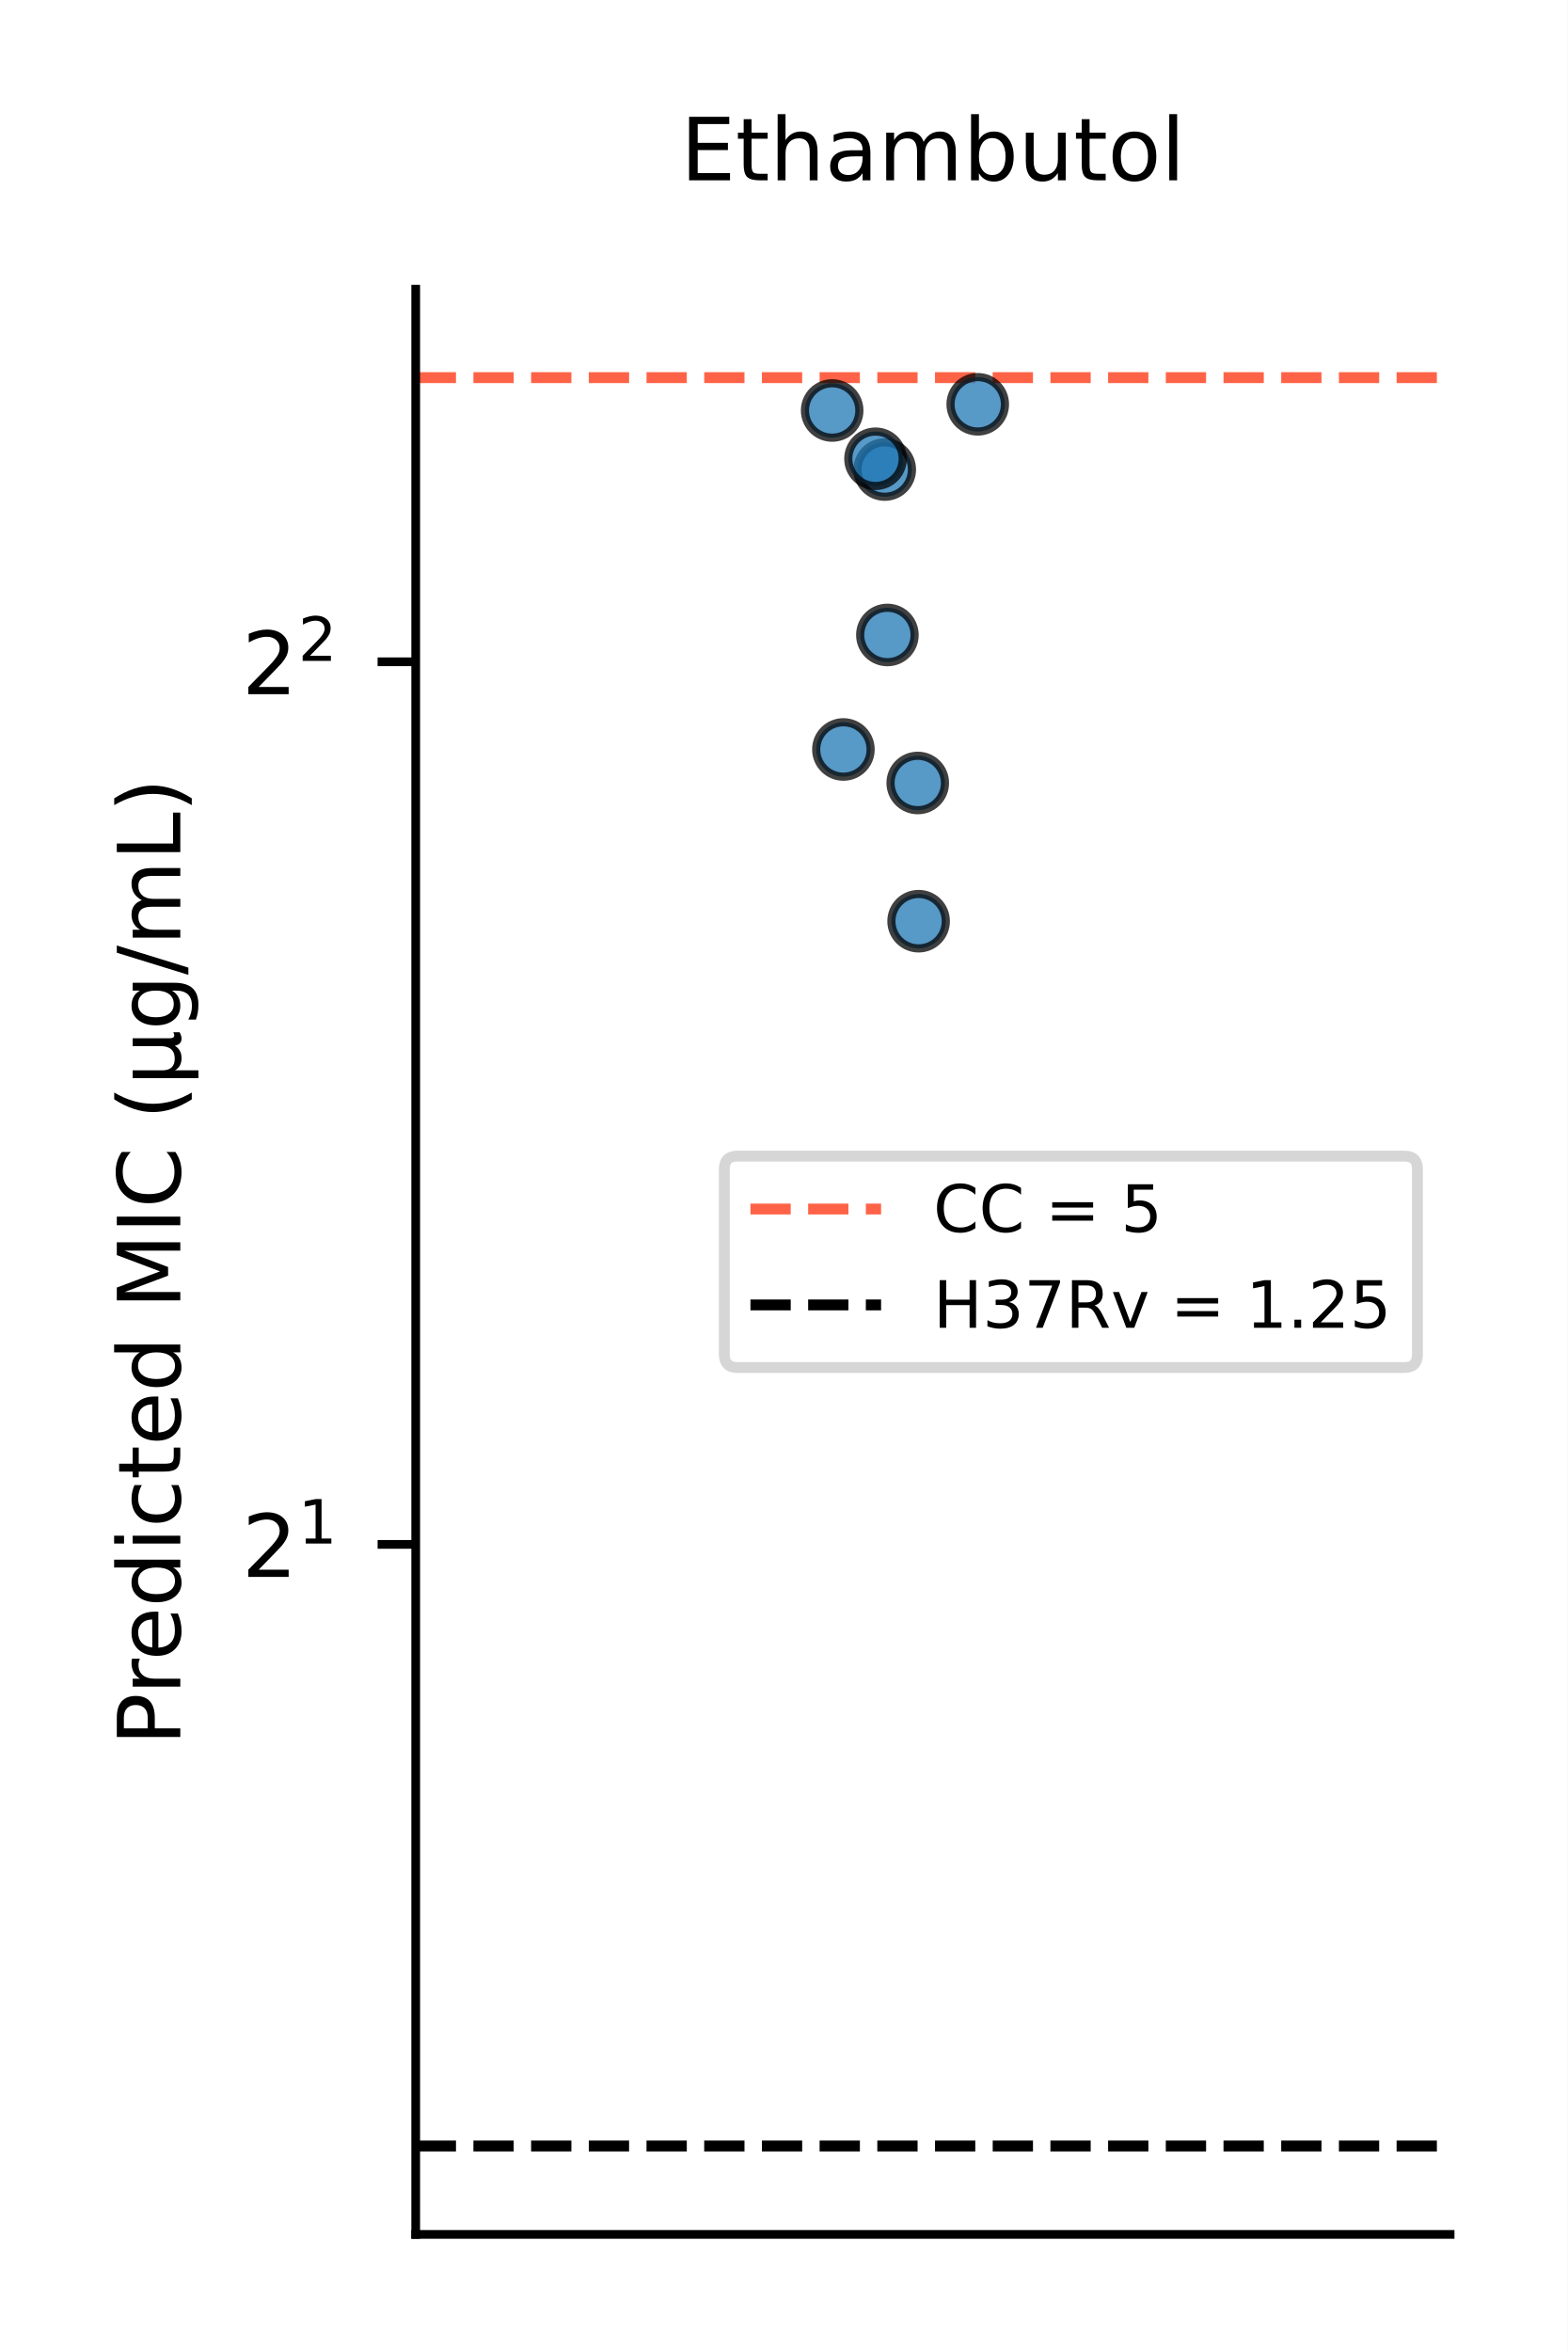
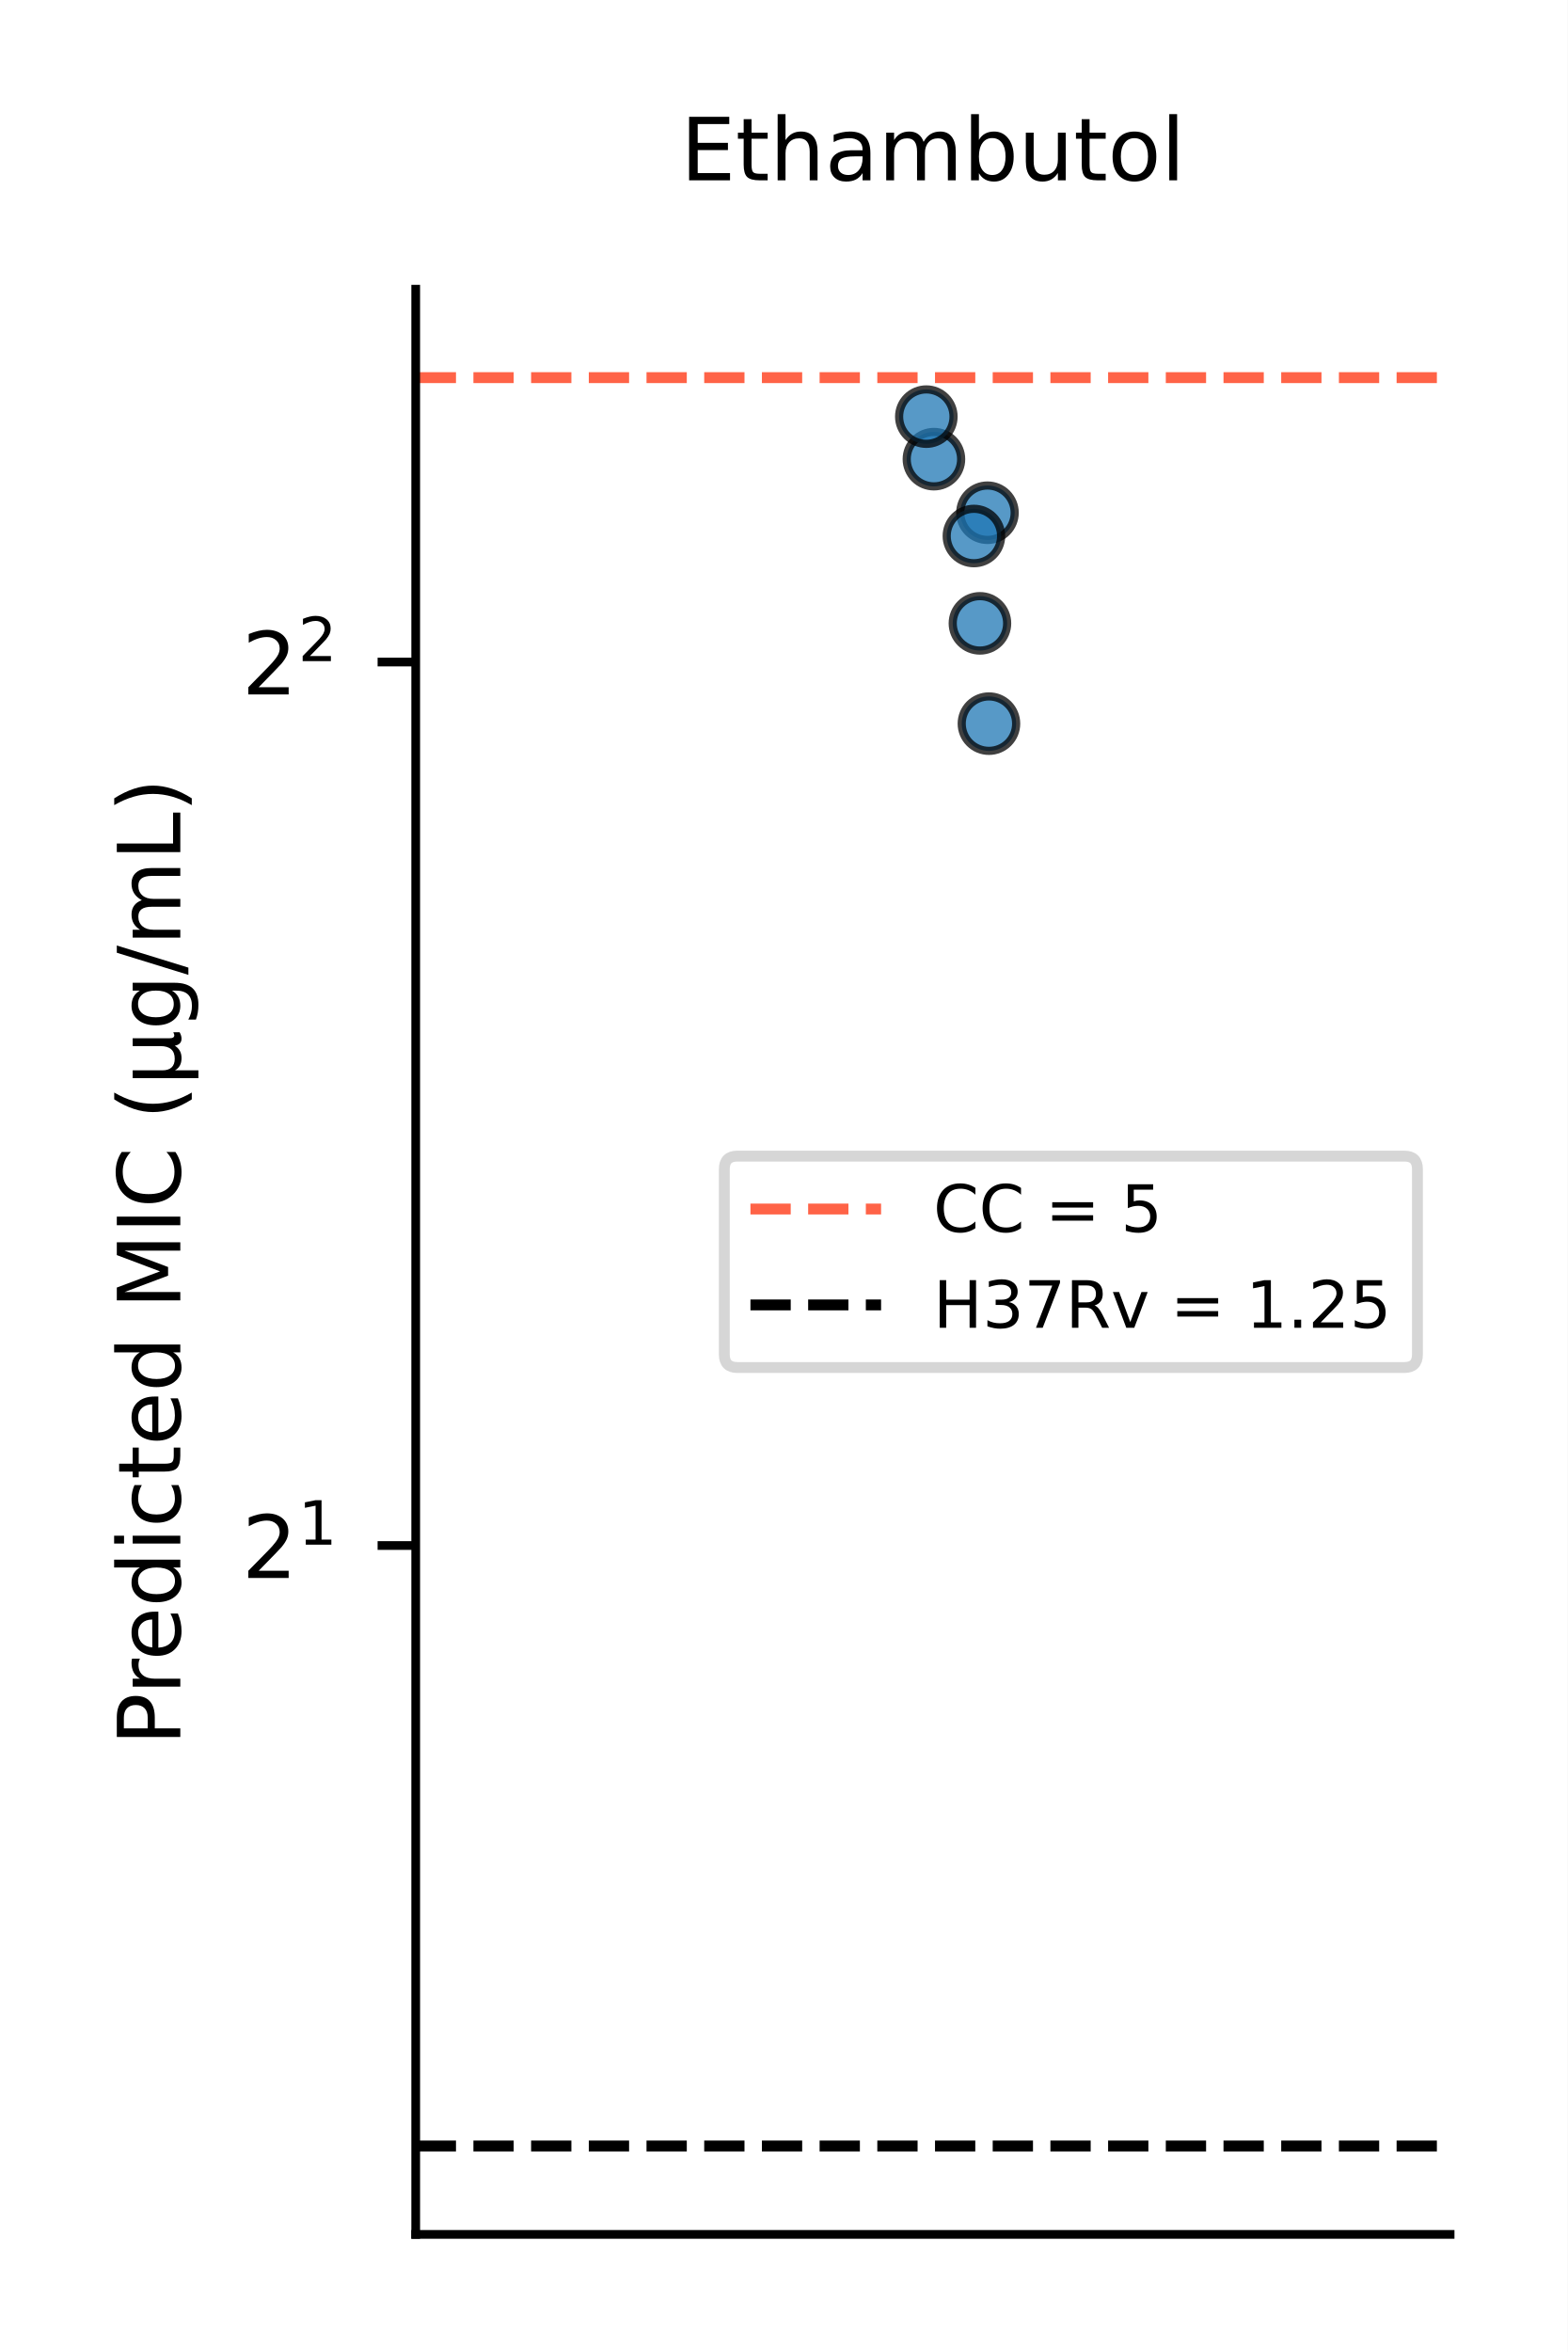
<svg xmlns="http://www.w3.org/2000/svg" xmlns:xlink="http://www.w3.org/1999/xlink" width="144pt" height="216pt" viewBox="0 0 144 216" version="1.1">
  <defs>
    <style type="text/css">*{stroke-linejoin: round; stroke-linecap: butt}</style>
  </defs>
  <g id="figure_1">
    <g id="patch_1">
      <path d="M 0 216  L 144 216  L 144 0  L 0 0  z " style="fill: #ffffff" />
    </g>
    <g id="axes_1">
      <g id="patch_2">
        <path d="M 38.185 205.2  L 133.2 205.2  L 133.2 26.56  L 38.185 26.56  z " style="fill: #ffffff" />
      </g>
      <g id="line2d_1">
-         <path d="M 38.185 34.68  L 133.2 34.68  " clip-path="url(#p80e1006b68)" style="fill: none; stroke-dasharray: 3.7,1.6; stroke-dashoffset: 0; stroke: #ff6347" />
+         <path d="M 38.185 34.68  L 133.2 34.68  " clip-path="url(#p82b8f77275)" style="fill: none; stroke-dasharray: 3.7,1.6; stroke-dashoffset: 0; stroke: #ff6347" />
      </g>
      <g id="line2d_2">
-         <path d="M 38.185 197.08  L 133.2 197.08  " clip-path="url(#p80e1006b68)" style="fill: none; stroke-dasharray: 3.7,1.6; stroke-dashoffset: 0; stroke: #000000" />
+         <path d="M 38.185 197.08  L 133.2 197.08  " clip-path="url(#p82b8f77275)" style="fill: none; stroke-dasharray: 3.7,1.6; stroke-dashoffset: 0; stroke: #000000" />
      </g>
      <g id="matplotlib.axis_1" />
      <g id="matplotlib.axis_2">
        <g id="ytick_1">
          <g id="line2d_3">
            <defs>
-               <path id="ma4f37e08d3" d="M 0 0  L -3.5 0  " style="stroke: #000000; stroke-width: 0.8" />
+               <path id="m0e88ae2a73" d="M 0 0  L -3.5 0  " style="stroke: #000000; stroke-width: 0.8" />
            </defs>
            <g>
-               <use xlink:href="#ma4f37e08d3" x="38.185" y="141.833" style="stroke: #000000; stroke-width: 0.8" />
+               <use xlink:href="#m0e88ae2a73" x="38.185" y="141.934" style="stroke: #000000; stroke-width: 0.8" />
            </g>
          </g>
          <g id="text_1">
-             <g transform="translate(22.22524 144.8719) scale(0.08 -0.08)">
+             <g transform="translate(22.22524 144.9731) scale(0.08 -0.08)">
              <defs>
                <path id="DejaVuSans-32" d="M 1228 531  L 3431 531  L 3431 0  L 469 0  L 469 531  Q 828 903 1448 1529  Q 2069 2156 2228 2338  Q 2531 2678 2651 2914  Q 2772 3150 2772 3378  Q 2772 3750 2511 3984  Q 2250 4219 1831 4219  Q 1534 4219 1204 4116  Q 875 4013 500 3803  L 500 4441  Q 881 4594 1212 4672  Q 1544 4750 1819 4750  Q 2544 4750 2975 4387  Q 3406 4025 3406 3419  Q 3406 3131 3298 2873  Q 3191 2616 2906 2266  Q 2828 2175 2409 1742  Q 1991 1309 1228 531  z " transform="scale(0.015625)" />
                <path id="DejaVuSans-31" d="M 794 531  L 1825 531  L 1825 4091  L 703 3866  L 703 4441  L 1819 4666  L 2450 4666  L 2450 531  L 3481 531  L 3481 0  L 794 0  L 794 531  z " transform="scale(0.015625)" />
              </defs>
              <use xlink:href="#DejaVuSans-32" transform="translate(0 0.684375)" />
              <use xlink:href="#DejaVuSans-31" transform="translate(64.58008 38.96563) scale(0.7)" />
            </g>
          </g>
        </g>
        <g id="ytick_2">
          <g id="line2d_4">
            <g>
-               <use xlink:href="#ma4f37e08d3" x="38.185" y="60.775" style="stroke: #000000; stroke-width: 0.8" />
+               <use xlink:href="#m0e88ae2a73" x="38.185" y="60.799" style="stroke: #000000; stroke-width: 0.8" />
            </g>
          </g>
          <g id="text_2">
-             <g transform="translate(22.22524 63.81414) scale(0.08 -0.08)">
+             <g transform="translate(22.22524 63.83878) scale(0.08 -0.08)">
              <use xlink:href="#DejaVuSans-32" transform="translate(0 0.765625)" />
              <use xlink:href="#DejaVuSans-32" transform="translate(64.58008 39.04688) scale(0.7)" />
            </g>
          </g>
        </g>
        <g id="text_3">
          <g transform="translate(16.56149 160.3013) rotate(-90) scale(0.08 -0.08)">
            <defs>
              <path id="DejaVuSans-50" d="M 1259 4147  L 1259 2394  L 2053 2394  Q 2494 2394 2734 2622  Q 2975 2850 2975 3272  Q 2975 3691 2734 3919  Q 2494 4147 2053 4147  L 1259 4147  z M 628 4666  L 2053 4666  Q 2838 4666 3239 4311  Q 3641 3956 3641 3272  Q 3641 2581 3239 2228  Q 2838 1875 2053 1875  L 1259 1875  L 1259 0  L 628 0  L 628 4666  z " transform="scale(0.015625)" />
              <path id="DejaVuSans-72" d="M 2631 2963  Q 2534 3019 2420 3045  Q 2306 3072 2169 3072  Q 1681 3072 1420 2755  Q 1159 2438 1159 1844  L 1159 0  L 581 0  L 581 3500  L 1159 3500  L 1159 2956  Q 1341 3275 1631 3429  Q 1922 3584 2338 3584  Q 2397 3584 2469 3576  Q 2541 3569 2628 3553  L 2631 2963  z " transform="scale(0.015625)" />
              <path id="DejaVuSans-65" d="M 3597 1894  L 3597 1613  L 953 1613  Q 991 1019 1311 708  Q 1631 397 2203 397  Q 2534 397 2845 478  Q 3156 559 3463 722  L 3463 178  Q 3153 47 2828 -22  Q 2503 -91 2169 -91  Q 1331 -91 842 396  Q 353 884 353 1716  Q 353 2575 817 3079  Q 1281 3584 2069 3584  Q 2775 3584 3186 3129  Q 3597 2675 3597 1894  z M 3022 2063  Q 3016 2534 2758 2815  Q 2500 3097 2075 3097  Q 1594 3097 1305 2825  Q 1016 2553 972 2059  L 3022 2063  z " transform="scale(0.015625)" />
              <path id="DejaVuSans-64" d="M 2906 2969  L 2906 4863  L 3481 4863  L 3481 0  L 2906 0  L 2906 525  Q 2725 213 2448 61  Q 2172 -91 1784 -91  Q 1150 -91 751 415  Q 353 922 353 1747  Q 353 2572 751 3078  Q 1150 3584 1784 3584  Q 2172 3584 2448 3432  Q 2725 3281 2906 2969  z M 947 1747  Q 947 1113 1208 752  Q 1469 391 1925 391  Q 2381 391 2643 752  Q 2906 1113 2906 1747  Q 2906 2381 2643 2742  Q 2381 3103 1925 3103  Q 1469 3103 1208 2742  Q 947 2381 947 1747  z " transform="scale(0.015625)" />
              <path id="DejaVuSans-69" d="M 603 3500  L 1178 3500  L 1178 0  L 603 0  L 603 3500  z M 603 4863  L 1178 4863  L 1178 4134  L 603 4134  L 603 4863  z " transform="scale(0.015625)" />
              <path id="DejaVuSans-63" d="M 3122 3366  L 3122 2828  Q 2878 2963 2633 3030  Q 2388 3097 2138 3097  Q 1578 3097 1268 2742  Q 959 2388 959 1747  Q 959 1106 1268 751  Q 1578 397 2138 397  Q 2388 397 2633 464  Q 2878 531 3122 666  L 3122 134  Q 2881 22 2623 -34  Q 2366 -91 2075 -91  Q 1284 -91 818 406  Q 353 903 353 1747  Q 353 2603 823 3093  Q 1294 3584 2113 3584  Q 2378 3584 2631 3529  Q 2884 3475 3122 3366  z " transform="scale(0.015625)" />
              <path id="DejaVuSans-74" d="M 1172 4494  L 1172 3500  L 2356 3500  L 2356 3053  L 1172 3053  L 1172 1153  Q 1172 725 1289 603  Q 1406 481 1766 481  L 2356 481  L 2356 0  L 1766 0  Q 1100 0 847 248  Q 594 497 594 1153  L 594 3053  L 172 3053  L 172 3500  L 594 3500  L 594 4494  L 1172 4494  z " transform="scale(0.015625)" />
              <path id="DejaVuSans-20" transform="scale(0.015625)" />
              <path id="DejaVuSans-4d" d="M 628 4666  L 1569 4666  L 2759 1491  L 3956 4666  L 4897 4666  L 4897 0  L 4281 0  L 4281 4097  L 3078 897  L 2444 897  L 1241 4097  L 1241 0  L 628 0  L 628 4666  z " transform="scale(0.015625)" />
              <path id="DejaVuSans-49" d="M 628 4666  L 1259 4666  L 1259 0  L 628 0  L 628 4666  z " transform="scale(0.015625)" />
              <path id="DejaVuSans-43" d="M 4122 4306  L 4122 3641  Q 3803 3938 3442 4084  Q 3081 4231 2675 4231  Q 1875 4231 1450 3742  Q 1025 3253 1025 2328  Q 1025 1406 1450 917  Q 1875 428 2675 428  Q 3081 428 3442 575  Q 3803 722 4122 1019  L 4122 359  Q 3791 134 3420 21  Q 3050 -91 2638 -91  Q 1578 -91 968 557  Q 359 1206 359 2328  Q 359 3453 968 4101  Q 1578 4750 2638 4750  Q 3056 4750 3426 4639  Q 3797 4528 4122 4306  z " transform="scale(0.015625)" />
              <path id="DejaVuSans-28" d="M 1984 4856  Q 1566 4138 1362 3434  Q 1159 2731 1159 2009  Q 1159 1288 1364 580  Q 1569 -128 1984 -844  L 1484 -844  Q 1016 -109 783 600  Q 550 1309 550 2009  Q 550 2706 781 3412  Q 1013 4119 1484 4856  L 1984 4856  z " transform="scale(0.015625)" />
              <path id="DejaVuSans-b5" d="M 544 -1331  L 544 3500  L 1119 3500  L 1119 1325  Q 1119 872 1334 640  Q 1550 409 1972 409  Q 2434 409 2667 671  Q 2900 934 2900 1459  L 2900 3500  L 3475 3500  L 3475 806  Q 3475 619 3529 530  Q 3584 441 3700 441  Q 3728 441 3778 458  Q 3828 475 3916 513  L 3916 50  Q 3788 -22 3673 -56  Q 3559 -91 3450 -91  Q 3234 -91 3106 31  Q 2978 153 2931 403  Q 2775 156 2548 32  Q 2322 -91 2016 -91  Q 1697 -91 1473 31  Q 1250 153 1119 397  L 1119 -1331  L 544 -1331  z " transform="scale(0.015625)" />
              <path id="DejaVuSans-67" d="M 2906 1791  Q 2906 2416 2648 2759  Q 2391 3103 1925 3103  Q 1463 3103 1205 2759  Q 947 2416 947 1791  Q 947 1169 1205 825  Q 1463 481 1925 481  Q 2391 481 2648 825  Q 2906 1169 2906 1791  z M 3481 434  Q 3481 -459 3084 -895  Q 2688 -1331 1869 -1331  Q 1566 -1331 1297 -1286  Q 1028 -1241 775 -1147  L 775 -588  Q 1028 -725 1275 -790  Q 1522 -856 1778 -856  Q 2344 -856 2625 -561  Q 2906 -266 2906 331  L 2906 616  Q 2728 306 2450 153  Q 2172 0 1784 0  Q 1141 0 747 490  Q 353 981 353 1791  Q 353 2603 747 3093  Q 1141 3584 1784 3584  Q 2172 3584 2450 3431  Q 2728 3278 2906 2969  L 2906 3500  L 3481 3500  L 3481 434  z " transform="scale(0.015625)" />
              <path id="DejaVuSans-2f" d="M 1625 4666  L 2156 4666  L 531 -594  L 0 -594  L 1625 4666  z " transform="scale(0.015625)" />
              <path id="DejaVuSans-6d" d="M 3328 2828  Q 3544 3216 3844 3400  Q 4144 3584 4550 3584  Q 5097 3584 5394 3201  Q 5691 2819 5691 2113  L 5691 0  L 5113 0  L 5113 2094  Q 5113 2597 4934 2840  Q 4756 3084 4391 3084  Q 3944 3084 3684 2787  Q 3425 2491 3425 1978  L 3425 0  L 2847 0  L 2847 2094  Q 2847 2600 2669 2842  Q 2491 3084 2119 3084  Q 1678 3084 1418 2786  Q 1159 2488 1159 1978  L 1159 0  L 581 0  L 581 3500  L 1159 3500  L 1159 2956  Q 1356 3278 1631 3431  Q 1906 3584 2284 3584  Q 2666 3584 2933 3390  Q 3200 3197 3328 2828  z " transform="scale(0.015625)" />
              <path id="DejaVuSans-4c" d="M 628 4666  L 1259 4666  L 1259 531  L 3531 531  L 3531 0  L 628 0  L 628 4666  z " transform="scale(0.015625)" />
              <path id="DejaVuSans-29" d="M 513 4856  L 1013 4856  Q 1481 4119 1714 3412  Q 1947 2706 1947 2009  Q 1947 1309 1714 600  Q 1481 -109 1013 -844  L 513 -844  Q 928 -128 1133 580  Q 1338 1288 1338 2009  Q 1338 2731 1133 3434  Q 928 4138 513 4856  z " transform="scale(0.015625)" />
            </defs>
            <use xlink:href="#DejaVuSans-50" />
            <use xlink:href="#DejaVuSans-72" x="58.553" />
            <use xlink:href="#DejaVuSans-65" x="97.416" />
            <use xlink:href="#DejaVuSans-64" x="158.939" />
            <use xlink:href="#DejaVuSans-69" x="222.416" />
            <use xlink:href="#DejaVuSans-63" x="250.199" />
            <use xlink:href="#DejaVuSans-74" x="305.18" />
            <use xlink:href="#DejaVuSans-65" x="344.389" />
            <use xlink:href="#DejaVuSans-64" x="405.912" />
            <use xlink:href="#DejaVuSans-20" x="469.389" />
            <use xlink:href="#DejaVuSans-4d" x="501.176" />
            <use xlink:href="#DejaVuSans-49" x="587.455" />
            <use xlink:href="#DejaVuSans-43" x="616.947" />
            <use xlink:href="#DejaVuSans-20" x="686.771" />
            <use xlink:href="#DejaVuSans-28" x="718.559" />
            <use xlink:href="#DejaVuSans-b5" x="757.572" />
            <use xlink:href="#DejaVuSans-67" x="821.195" />
            <use xlink:href="#DejaVuSans-2f" x="884.672" />
            <use xlink:href="#DejaVuSans-6d" x="918.363" />
            <use xlink:href="#DejaVuSans-4c" x="1015.775" />
            <use xlink:href="#DejaVuSans-29" x="1071.488" />
          </g>
        </g>
      </g>
      <g id="patch_3">
        <path d="M 38.185 205.2  L 38.185 26.56  " style="fill: none; stroke: #000000; stroke-width: 0.8; stroke-linejoin: miter; stroke-linecap: square" />
      </g>
      <g id="patch_4">
        <path d="M 38.185 205.2  L 133.2 205.2  " style="fill: none; stroke: #000000; stroke-width: 0.8; stroke-linejoin: miter; stroke-linecap: square" />
      </g>
      <g id="PathCollection_1">
        <defs>
-           <path id="m5bd9a2cb3c" d="M 0 2.5  C 0.663 2.5 1.299 2.237 1.768 1.768  C 2.237 1.299 2.5 0.663 2.5 0  C 2.5 -0.663 2.237 -1.299 1.768 -1.768  C 1.299 -2.237 0.663 -2.5 0 -2.5  C -0.663 -2.5 -1.299 -2.237 -1.768 -1.768  C -2.237 -1.299 -2.5 -0.663 -2.5 0  C -2.5 0.663 -2.237 1.299 -1.768 1.768  C -1.299 2.237 -0.663 2.5 0 2.5  z " style="stroke: #000000; stroke-opacity: 0.75; stroke-width: 0.75" />
+           <path id="m188d926274" d="M 0 2.5  C 0.663 2.5 1.299 2.237 1.768 1.768  C 2.237 1.299 2.5 0.663 2.5 0  C 2.5 -0.663 2.237 -1.299 1.768 -1.768  C 1.299 -2.237 0.663 -2.5 0 -2.5  C -0.663 -2.5 -1.299 -2.237 -1.768 -1.768  C -2.237 -1.299 -2.5 -0.663 -2.5 0  C -2.5 0.663 -2.237 1.299 -1.768 1.768  C -1.299 2.237 -0.663 2.5 0 2.5  z " style="stroke: #000000; stroke-opacity: 0.75; stroke-width: 0.75" />
        </defs>
-         <g clip-path="url(#p80e1006b68)">
-           <use xlink:href="#m5bd9a2cb3c" x="84.3" y="71.906" style="fill: #1f77b4; fill-opacity: 0.75; stroke: #000000; stroke-opacity: 0.75; stroke-width: 0.75" />
-           <use xlink:href="#m5bd9a2cb3c" x="81.269" y="43.122" style="fill: #1f77b4; fill-opacity: 0.75; stroke: #000000; stroke-opacity: 0.75; stroke-width: 0.75" />
-           <use xlink:href="#m5bd9a2cb3c" x="84.379" y="84.599" style="fill: #1f77b4; fill-opacity: 0.75; stroke: #000000; stroke-opacity: 0.75; stroke-width: 0.75" />
-           <use xlink:href="#m5bd9a2cb3c" x="76.438" y="37.697" style="fill: #1f77b4; fill-opacity: 0.75; stroke: #000000; stroke-opacity: 0.75; stroke-width: 0.75" />
-           <use xlink:href="#m5bd9a2cb3c" x="80.42" y="42.132" style="fill: #1f77b4; fill-opacity: 0.75; stroke: #000000; stroke-opacity: 0.75; stroke-width: 0.75" />
-           <use xlink:href="#m5bd9a2cb3c" x="89.811" y="37.129" style="fill: #1f77b4; fill-opacity: 0.75; stroke: #000000; stroke-opacity: 0.75; stroke-width: 0.75" />
-           <use xlink:href="#m5bd9a2cb3c" x="81.511" y="58.313" style="fill: #1f77b4; fill-opacity: 0.75; stroke: #000000; stroke-opacity: 0.75; stroke-width: 0.75" />
-           <use xlink:href="#m5bd9a2cb3c" x="77.471" y="68.829" style="fill: #1f77b4; fill-opacity: 0.75; stroke: #000000; stroke-opacity: 0.75; stroke-width: 0.75" />
+         <g clip-path="url(#p82b8f77275)">
+           <use xlink:href="#m188d926274" x="85.786" y="42.167" style="fill: #1f77b4; fill-opacity: 0.75; stroke: #000000; stroke-opacity: 0.75; stroke-width: 0.75" />
+           <use xlink:href="#m188d926274" x="90.839" y="66.457" style="fill: #1f77b4; fill-opacity: 0.75; stroke: #000000; stroke-opacity: 0.75; stroke-width: 0.75" />
+           <use xlink:href="#m188d926274" x="90.012" y="57.246" style="fill: #1f77b4; fill-opacity: 0.75; stroke: #000000; stroke-opacity: 0.75; stroke-width: 0.75" />
+           <use xlink:href="#m188d926274" x="85.088" y="38.262" style="fill: #1f77b4; fill-opacity: 0.75; stroke: #000000; stroke-opacity: 0.75; stroke-width: 0.75" />
+           <use xlink:href="#m188d926274" x="90.704" y="47.087" style="fill: #1f77b4; fill-opacity: 0.75; stroke: #000000; stroke-opacity: 0.75; stroke-width: 0.75" />
+           <use xlink:href="#m188d926274" x="89.459" y="49.226" style="fill: #1f77b4; fill-opacity: 0.75; stroke: #000000; stroke-opacity: 0.75; stroke-width: 0.75" />
        </g>
      </g>
      <g id="text_4">
        <g transform="translate(62.51325 16.56) scale(0.08 -0.08)">
          <defs>
            <path id="DejaVuSans-45" d="M 628 4666  L 3578 4666  L 3578 4134  L 1259 4134  L 1259 2753  L 3481 2753  L 3481 2222  L 1259 2222  L 1259 531  L 3634 531  L 3634 0  L 628 0  L 628 4666  z " transform="scale(0.015625)" />
            <path id="DejaVuSans-68" d="M 3513 2113  L 3513 0  L 2938 0  L 2938 2094  Q 2938 2591 2744 2837  Q 2550 3084 2163 3084  Q 1697 3084 1428 2787  Q 1159 2491 1159 1978  L 1159 0  L 581 0  L 581 4863  L 1159 4863  L 1159 2956  Q 1366 3272 1645 3428  Q 1925 3584 2291 3584  Q 2894 3584 3203 3211  Q 3513 2838 3513 2113  z " transform="scale(0.015625)" />
            <path id="DejaVuSans-61" d="M 2194 1759  Q 1497 1759 1228 1600  Q 959 1441 959 1056  Q 959 750 1161 570  Q 1363 391 1709 391  Q 2188 391 2477 730  Q 2766 1069 2766 1631  L 2766 1759  L 2194 1759  z M 3341 1997  L 3341 0  L 2766 0  L 2766 531  Q 2569 213 2275 61  Q 1981 -91 1556 -91  Q 1019 -91 701 211  Q 384 513 384 1019  Q 384 1609 779 1909  Q 1175 2209 1959 2209  L 2766 2209  L 2766 2266  Q 2766 2663 2505 2880  Q 2244 3097 1772 3097  Q 1472 3097 1187 3025  Q 903 2953 641 2809  L 641 3341  Q 956 3463 1253 3523  Q 1550 3584 1831 3584  Q 2591 3584 2966 3190  Q 3341 2797 3341 1997  z " transform="scale(0.015625)" />
            <path id="DejaVuSans-62" d="M 3116 1747  Q 3116 2381 2855 2742  Q 2594 3103 2138 3103  Q 1681 3103 1420 2742  Q 1159 2381 1159 1747  Q 1159 1113 1420 752  Q 1681 391 2138 391  Q 2594 391 2855 752  Q 3116 1113 3116 1747  z M 1159 2969  Q 1341 3281 1617 3432  Q 1894 3584 2278 3584  Q 2916 3584 3314 3078  Q 3713 2572 3713 1747  Q 3713 922 3314 415  Q 2916 -91 2278 -91  Q 1894 -91 1617 61  Q 1341 213 1159 525  L 1159 0  L 581 0  L 581 4863  L 1159 4863  L 1159 2969  z " transform="scale(0.015625)" />
            <path id="DejaVuSans-75" d="M 544 1381  L 544 3500  L 1119 3500  L 1119 1403  Q 1119 906 1312 657  Q 1506 409 1894 409  Q 2359 409 2629 706  Q 2900 1003 2900 1516  L 2900 3500  L 3475 3500  L 3475 0  L 2900 0  L 2900 538  Q 2691 219 2414 64  Q 2138 -91 1772 -91  Q 1169 -91 856 284  Q 544 659 544 1381  z M 1991 3584  L 1991 3584  z " transform="scale(0.015625)" />
            <path id="DejaVuSans-6f" d="M 1959 3097  Q 1497 3097 1228 2736  Q 959 2375 959 1747  Q 959 1119 1226 758  Q 1494 397 1959 397  Q 2419 397 2687 759  Q 2956 1122 2956 1747  Q 2956 2369 2687 2733  Q 2419 3097 1959 3097  z M 1959 3584  Q 2709 3584 3137 3096  Q 3566 2609 3566 1747  Q 3566 888 3137 398  Q 2709 -91 1959 -91  Q 1206 -91 779 398  Q 353 888 353 1747  Q 353 2609 779 3096  Q 1206 3584 1959 3584  z " transform="scale(0.015625)" />
            <path id="DejaVuSans-6c" d="M 603 4863  L 1178 4863  L 1178 0  L 603 0  L 603 4863  z " transform="scale(0.015625)" />
          </defs>
          <use xlink:href="#DejaVuSans-45" />
          <use xlink:href="#DejaVuSans-74" x="63.184" />
          <use xlink:href="#DejaVuSans-68" x="102.393" />
          <use xlink:href="#DejaVuSans-61" x="165.771" />
          <use xlink:href="#DejaVuSans-6d" x="227.051" />
          <use xlink:href="#DejaVuSans-62" x="324.463" />
          <use xlink:href="#DejaVuSans-75" x="387.939" />
          <use xlink:href="#DejaVuSans-74" x="451.318" />
          <use xlink:href="#DejaVuSans-6f" x="490.527" />
          <use xlink:href="#DejaVuSans-6c" x="551.709" />
        </g>
      </g>
      <g id="legend_1">
        <g id="patch_5">
          <path d="M 67.732 125.587  L 129 125.587  Q 130.2 125.587 130.2 124.387  L 130.2 107.373  Q 130.2 106.173 129 106.173  L 67.732 106.173  Q 66.532 106.173 66.532 107.373  L 66.532 124.387  Q 66.532 125.587 67.732 125.587  z " style="fill: #ffffff; opacity: 0.8; stroke: #cccccc; stroke-linejoin: miter" />
        </g>
        <g id="line2d_5">
          <path d="M 68.932 111.032  L 74.932 111.032  L 80.932 111.032  " style="fill: none; stroke-dasharray: 3.7,1.6; stroke-dashoffset: 0; stroke: #ff6347" />
        </g>
        <g id="text_5">
          <g transform="translate(85.73156 113.1322) scale(0.06 -0.06)">
            <defs>
              <path id="DejaVuSans-3d" d="M 678 2906  L 4684 2906  L 4684 2381  L 678 2381  L 678 2906  z M 678 1631  L 4684 1631  L 4684 1100  L 678 1100  L 678 1631  z " transform="scale(0.015625)" />
              <path id="DejaVuSans-35" d="M 691 4666  L 3169 4666  L 3169 4134  L 1269 4134  L 1269 2991  Q 1406 3038 1543 3061  Q 1681 3084 1819 3084  Q 2600 3084 3056 2656  Q 3513 2228 3513 1497  Q 3513 744 3044 326  Q 2575 -91 1722 -91  Q 1428 -91 1123 -41  Q 819 9 494 109  L 494 744  Q 775 591 1075 516  Q 1375 441 1709 441  Q 2250 441 2565 725  Q 2881 1009 2881 1497  Q 2881 1984 2565 2268  Q 2250 2553 1709 2553  Q 1456 2553 1204 2497  Q 953 2441 691 2322  L 691 4666  z " transform="scale(0.015625)" />
            </defs>
            <use xlink:href="#DejaVuSans-43" />
            <use xlink:href="#DejaVuSans-43" x="69.824" />
            <use xlink:href="#DejaVuSans-20" x="139.648" />
            <use xlink:href="#DejaVuSans-3d" x="171.436" />
            <use xlink:href="#DejaVuSans-20" x="255.225" />
            <use xlink:href="#DejaVuSans-35" x="287.012" />
          </g>
        </g>
        <g id="line2d_6">
          <path d="M 68.932 119.839  L 74.932 119.839  L 80.932 119.839  " style="fill: none; stroke-dasharray: 3.7,1.6; stroke-dashoffset: 0; stroke: #000000" />
        </g>
        <g id="text_6">
          <g transform="translate(85.73156 121.9391) scale(0.06 -0.06)">
            <defs>
              <path id="DejaVuSans-48" d="M 628 4666  L 1259 4666  L 1259 2753  L 3553 2753  L 3553 4666  L 4184 4666  L 4184 0  L 3553 0  L 3553 2222  L 1259 2222  L 1259 0  L 628 0  L 628 4666  z " transform="scale(0.015625)" />
              <path id="DejaVuSans-33" d="M 2597 2516  Q 3050 2419 3304 2112  Q 3559 1806 3559 1356  Q 3559 666 3084 287  Q 2609 -91 1734 -91  Q 1441 -91 1130 -33  Q 819 25 488 141  L 488 750  Q 750 597 1062 519  Q 1375 441 1716 441  Q 2309 441 2620 675  Q 2931 909 2931 1356  Q 2931 1769 2642 2001  Q 2353 2234 1838 2234  L 1294 2234  L 1294 2753  L 1863 2753  Q 2328 2753 2575 2939  Q 2822 3125 2822 3475  Q 2822 3834 2567 4026  Q 2313 4219 1838 4219  Q 1578 4219 1281 4162  Q 984 4106 628 3988  L 628 4550  Q 988 4650 1302 4700  Q 1616 4750 1894 4750  Q 2613 4750 3031 4423  Q 3450 4097 3450 3541  Q 3450 3153 3228 2886  Q 3006 2619 2597 2516  z " transform="scale(0.015625)" />
              <path id="DejaVuSans-37" d="M 525 4666  L 3525 4666  L 3525 4397  L 1831 0  L 1172 0  L 2766 4134  L 525 4134  L 525 4666  z " transform="scale(0.015625)" />
              <path id="DejaVuSans-52" d="M 2841 2188  Q 3044 2119 3236 1894  Q 3428 1669 3622 1275  L 4263 0  L 3584 0  L 2988 1197  Q 2756 1666 2539 1819  Q 2322 1972 1947 1972  L 1259 1972  L 1259 0  L 628 0  L 628 4666  L 2053 4666  Q 2853 4666 3247 4331  Q 3641 3997 3641 3322  Q 3641 2881 3436 2590  Q 3231 2300 2841 2188  z M 1259 4147  L 1259 2491  L 2053 2491  Q 2509 2491 2742 2702  Q 2975 2913 2975 3322  Q 2975 3731 2742 3939  Q 2509 4147 2053 4147  L 1259 4147  z " transform="scale(0.015625)" />
              <path id="DejaVuSans-76" d="M 191 3500  L 800 3500  L 1894 563  L 2988 3500  L 3597 3500  L 2284 0  L 1503 0  L 191 3500  z " transform="scale(0.015625)" />
              <path id="DejaVuSans-2e" d="M 684 794  L 1344 794  L 1344 0  L 684 0  L 684 794  z " transform="scale(0.015625)" />
            </defs>
            <use xlink:href="#DejaVuSans-48" />
            <use xlink:href="#DejaVuSans-33" x="75.195" />
            <use xlink:href="#DejaVuSans-37" x="138.818" />
            <use xlink:href="#DejaVuSans-52" x="202.441" />
            <use xlink:href="#DejaVuSans-76" x="271.924" />
            <use xlink:href="#DejaVuSans-20" x="331.104" />
            <use xlink:href="#DejaVuSans-3d" x="362.891" />
            <use xlink:href="#DejaVuSans-20" x="446.68" />
            <use xlink:href="#DejaVuSans-31" x="478.467" />
            <use xlink:href="#DejaVuSans-2e" x="542.09" />
            <use xlink:href="#DejaVuSans-32" x="573.877" />
            <use xlink:href="#DejaVuSans-35" x="637.5" />
          </g>
        </g>
      </g>
    </g>
  </g>
  <defs>
-     <clipPath id="p80e1006b68">
+     <clipPath id="p82b8f77275">
      <rect x="38.185" y="26.56" width="95.015" height="178.64" />
    </clipPath>
  </defs>
</svg>
